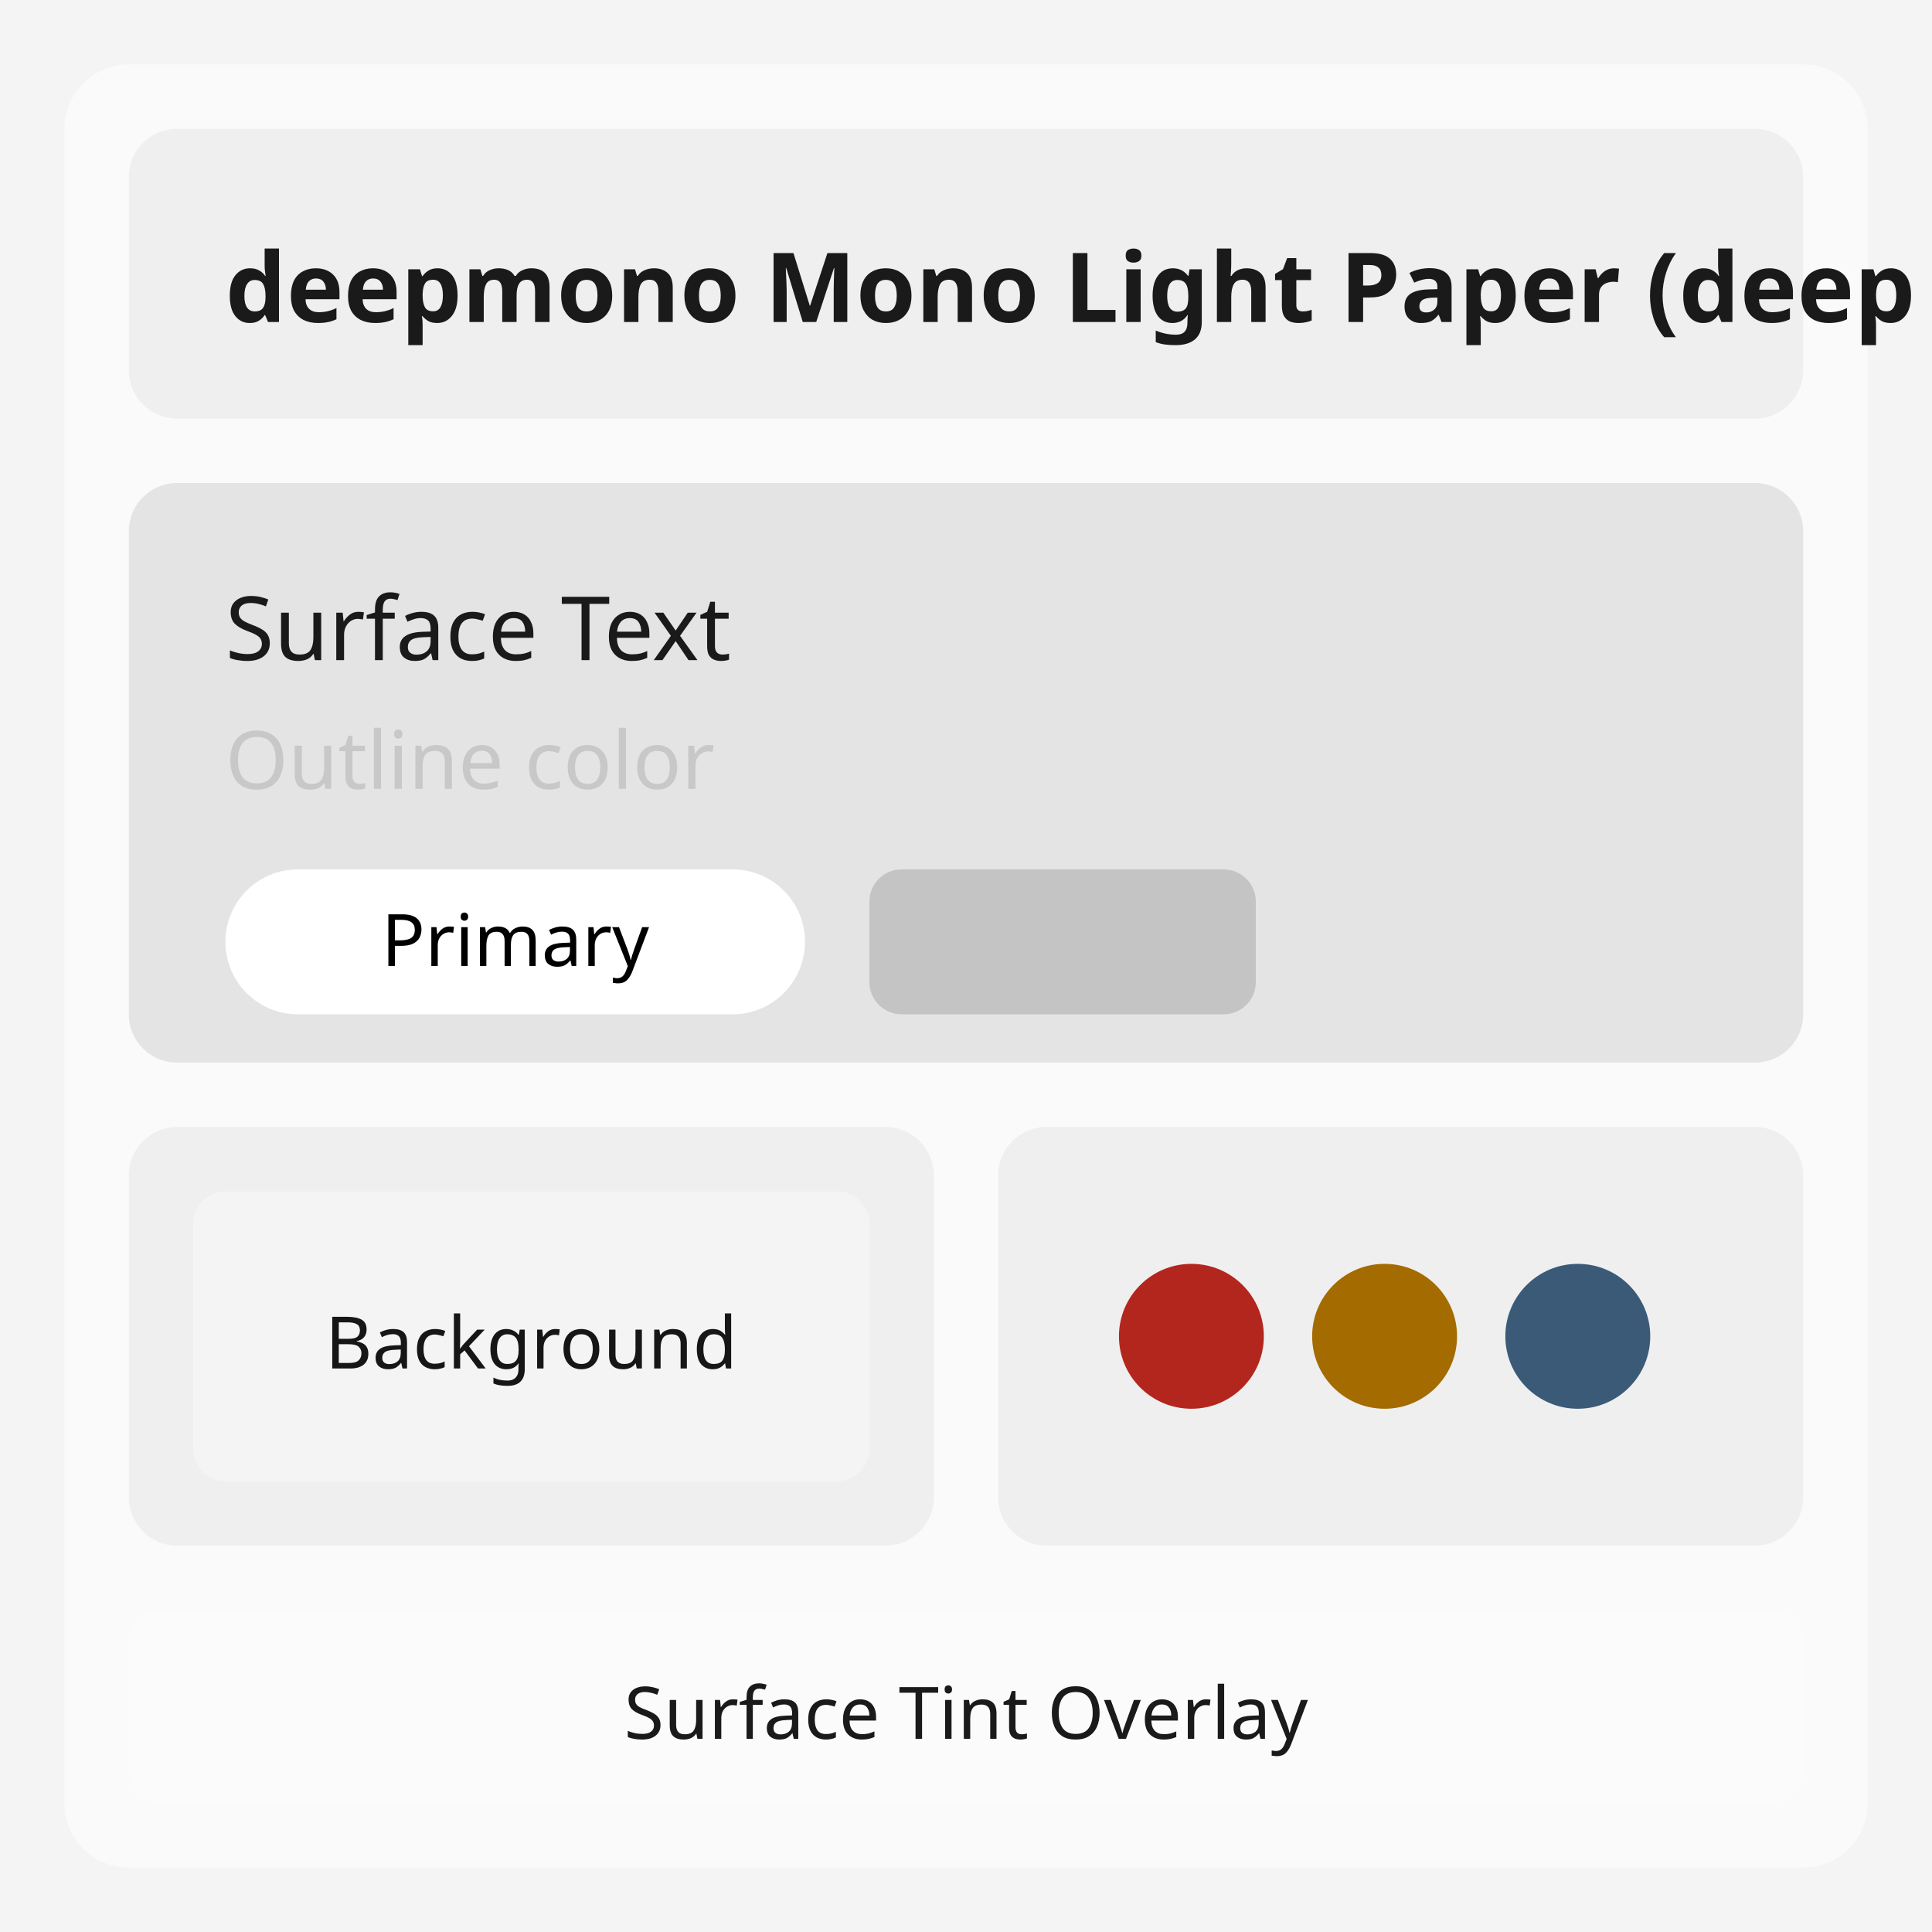
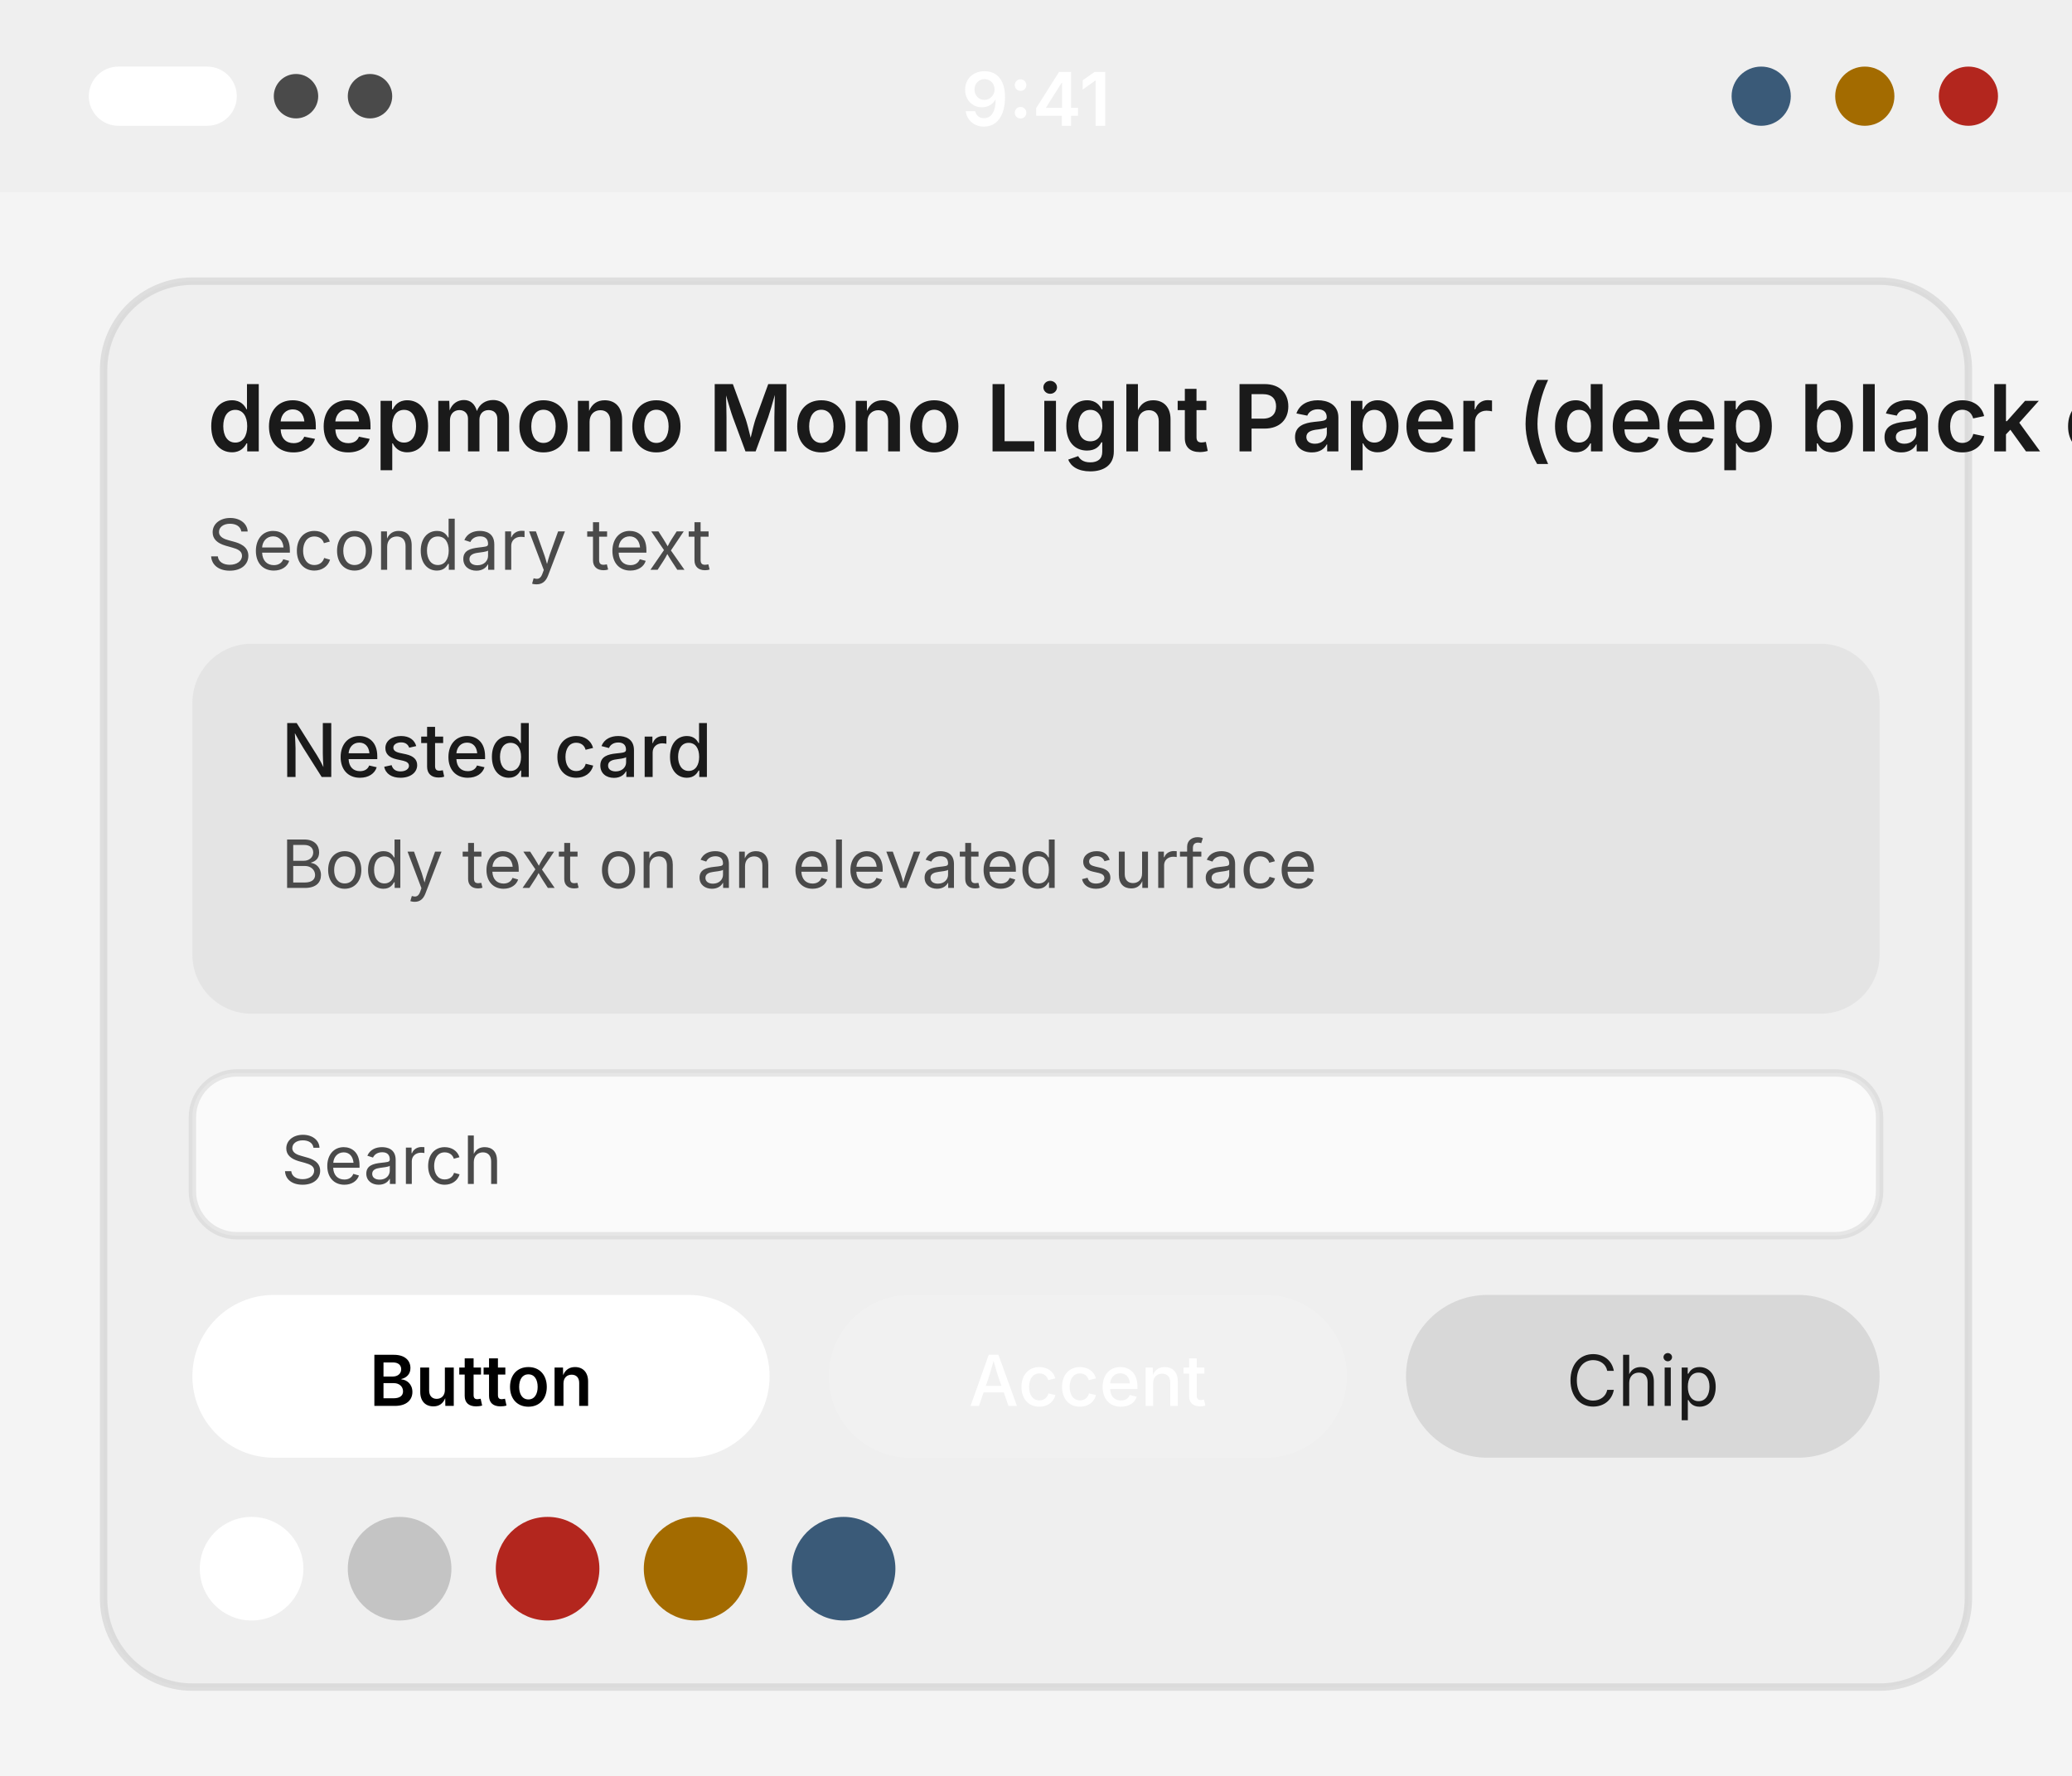
- <svg xmlns="http://www.w3.org/2000/svg" width="240" height="240" viewBox="0 0 240 240">
+ <svg xmlns="http://www.w3.org/2000/svg" width="280" height="240" viewBox="0 0 280 240">
  <g transform="translate(0, 0)">
-     <rect width="240" height="240" fill="#f4f4f4" />
-     <rect x="8" y="8" width="224" height="224" rx="8" fill="#fafafa" />
-     <rect x="16" y="16" width="208" height="36" rx="6" fill="#efefef" />
-     <text x="28" y="40" font-family="system-ui, sans-serif" font-size="12" font-weight="600" fill="#1a1a1a">deepmono Mono Light Paper (deep black on white)</text>
-     <rect x="16" y="60" width="208" height="72" rx="6" fill="#e4e4e4" />
-     <text x="28" y="82" font-family="system-ui, sans-serif" font-size="11" fill="#1a1a1a">Surface Text</text>
-     <text x="28" y="98" font-family="system-ui, sans-serif" font-size="10" fill="#c8c8c8">Outline color</text>
-     <rect x="28" y="108" width="72" height="18" rx="9" fill="#ffffff" />
-     <text x="64" y="120" font-family="system-ui, sans-serif" font-size="9" text-anchor="middle" fill="#000000">Primary</text>
-     <rect x="108" y="108" width="48" height="18" rx="4" fill="#c4c4c4" />
-     <rect x="16" y="140" width="100" height="52" rx="6" fill="#efefef" />
-     <rect x="24" y="148" width="84" height="36" rx="4" fill="#f4f4f4" />
-     <text x="66" y="170" font-family="system-ui, sans-serif" font-size="9" text-anchor="middle" fill="#161616">Background</text>
-     <rect x="124" y="140" width="100" height="52" rx="6" fill="#efefef" />
-     <circle cx="148" cy="166" r="9" fill="#b3261e" />
-     <circle cx="172" cy="166" r="9" fill="#a36b00" />
-     <circle cx="196" cy="166" r="9" fill="#3a5a78" />
-     <rect x="16" y="200" width="208" height="24" rx="4" fill="#ffffff" opacity="0.15" />
-     <text x="120" y="216" font-family="system-ui, sans-serif" font-size="9" text-anchor="middle" fill="#1a1a1a">Surface Tint Overlay</text>
+     <rect width="280" height="240" fill="#f4f4f4" />
+     <rect width="280" height="26" fill="#efefef" />
+     <rect x="12" y="9" width="20" height="8" rx="4" fill="#ffffff" />
+     <circle cx="40" cy="13" r="3" fill="#4a4a4a" />
+     <circle cx="50" cy="13" r="3" fill="#4a4a4a" />
+     <text x="140" y="17" font-family="system-ui, -apple-system, Segoe UI, sans-serif" font-size="10" font-weight="600" text-anchor="middle" fill="#ffffff">9:41</text>
+     <circle cx="238" cy="13" r="4" fill="#3a5a78" />
+     <circle cx="252" cy="13" r="4" fill="#a36b00" />
+     <circle cx="266" cy="13" r="4" fill="#b3261e" />
+     <rect x="14" y="38" width="252" height="190" rx="12" fill="#efefef" stroke="#c8c8c8" stroke-opacity="0.5" />
+     <text x="28" y="61" font-family="system-ui, -apple-system, Segoe UI, sans-serif" font-size="12.5" font-weight="600" fill="#1a1a1a">deepmono Mono Light Paper (deep black on white)</text>
+     <text x="28" y="77" font-family="system-ui, -apple-system, Segoe UI, sans-serif" font-size="9.5" fill="#4a4a4a">Secondary text</text>
+     <rect x="26" y="87" width="228" height="50" rx="8" fill="#e4e4e4" />
+     <text x="38" y="105" font-family="system-ui, -apple-system, Segoe UI, sans-serif" font-size="10" font-weight="500" fill="#1a1a1a">Nested card</text>
+     <text x="38" y="120" font-family="system-ui, -apple-system, Segoe UI, sans-serif" font-size="9" fill="#4a4a4a">Body text on an elevated surface</text>
+     <rect x="26" y="145" width="228" height="22" rx="6" fill="#fafafa" stroke="#c8c8c8" stroke-opacity="0.4" />
+     <text x="38" y="160" font-family="system-ui, -apple-system, Segoe UI, sans-serif" font-size="9" fill="#4a4a4a">Search</text>
+     <rect x="26" y="175" width="78" height="22" rx="11" fill="#ffffff" />
+     <text x="65" y="190" font-family="system-ui, -apple-system, Segoe UI, sans-serif" font-size="9.5" font-weight="600" text-anchor="middle" fill="#000000">Button</text>
+     <rect x="112" y="175" width="70" height="22" rx="11" fill="#ffffff" fill-opacity="0.15" />
+     <text x="147" y="190" font-family="system-ui, -apple-system, Segoe UI, sans-serif" font-size="9.5" font-weight="500" text-anchor="middle" fill="#ffffff">Accent</text>
+     <rect x="190" y="175" width="64" height="22" rx="11" fill="#d8d8d8" />
+     <text x="222" y="190" font-family="system-ui, -apple-system, Segoe UI, sans-serif" font-size="9.5" text-anchor="middle" fill="#1a1a1a">Chip</text>
+     <circle cx="34" cy="212" r="7" fill="#ffffff" />
+     <circle cx="54" cy="212" r="7" fill="#c4c4c4" />
+     <circle cx="74" cy="212" r="7" fill="#b3261e" />
+     <circle cx="94" cy="212" r="7" fill="#a36b00" />
+     <circle cx="114" cy="212" r="7" fill="#3a5a78" />
  </g>
</svg>
